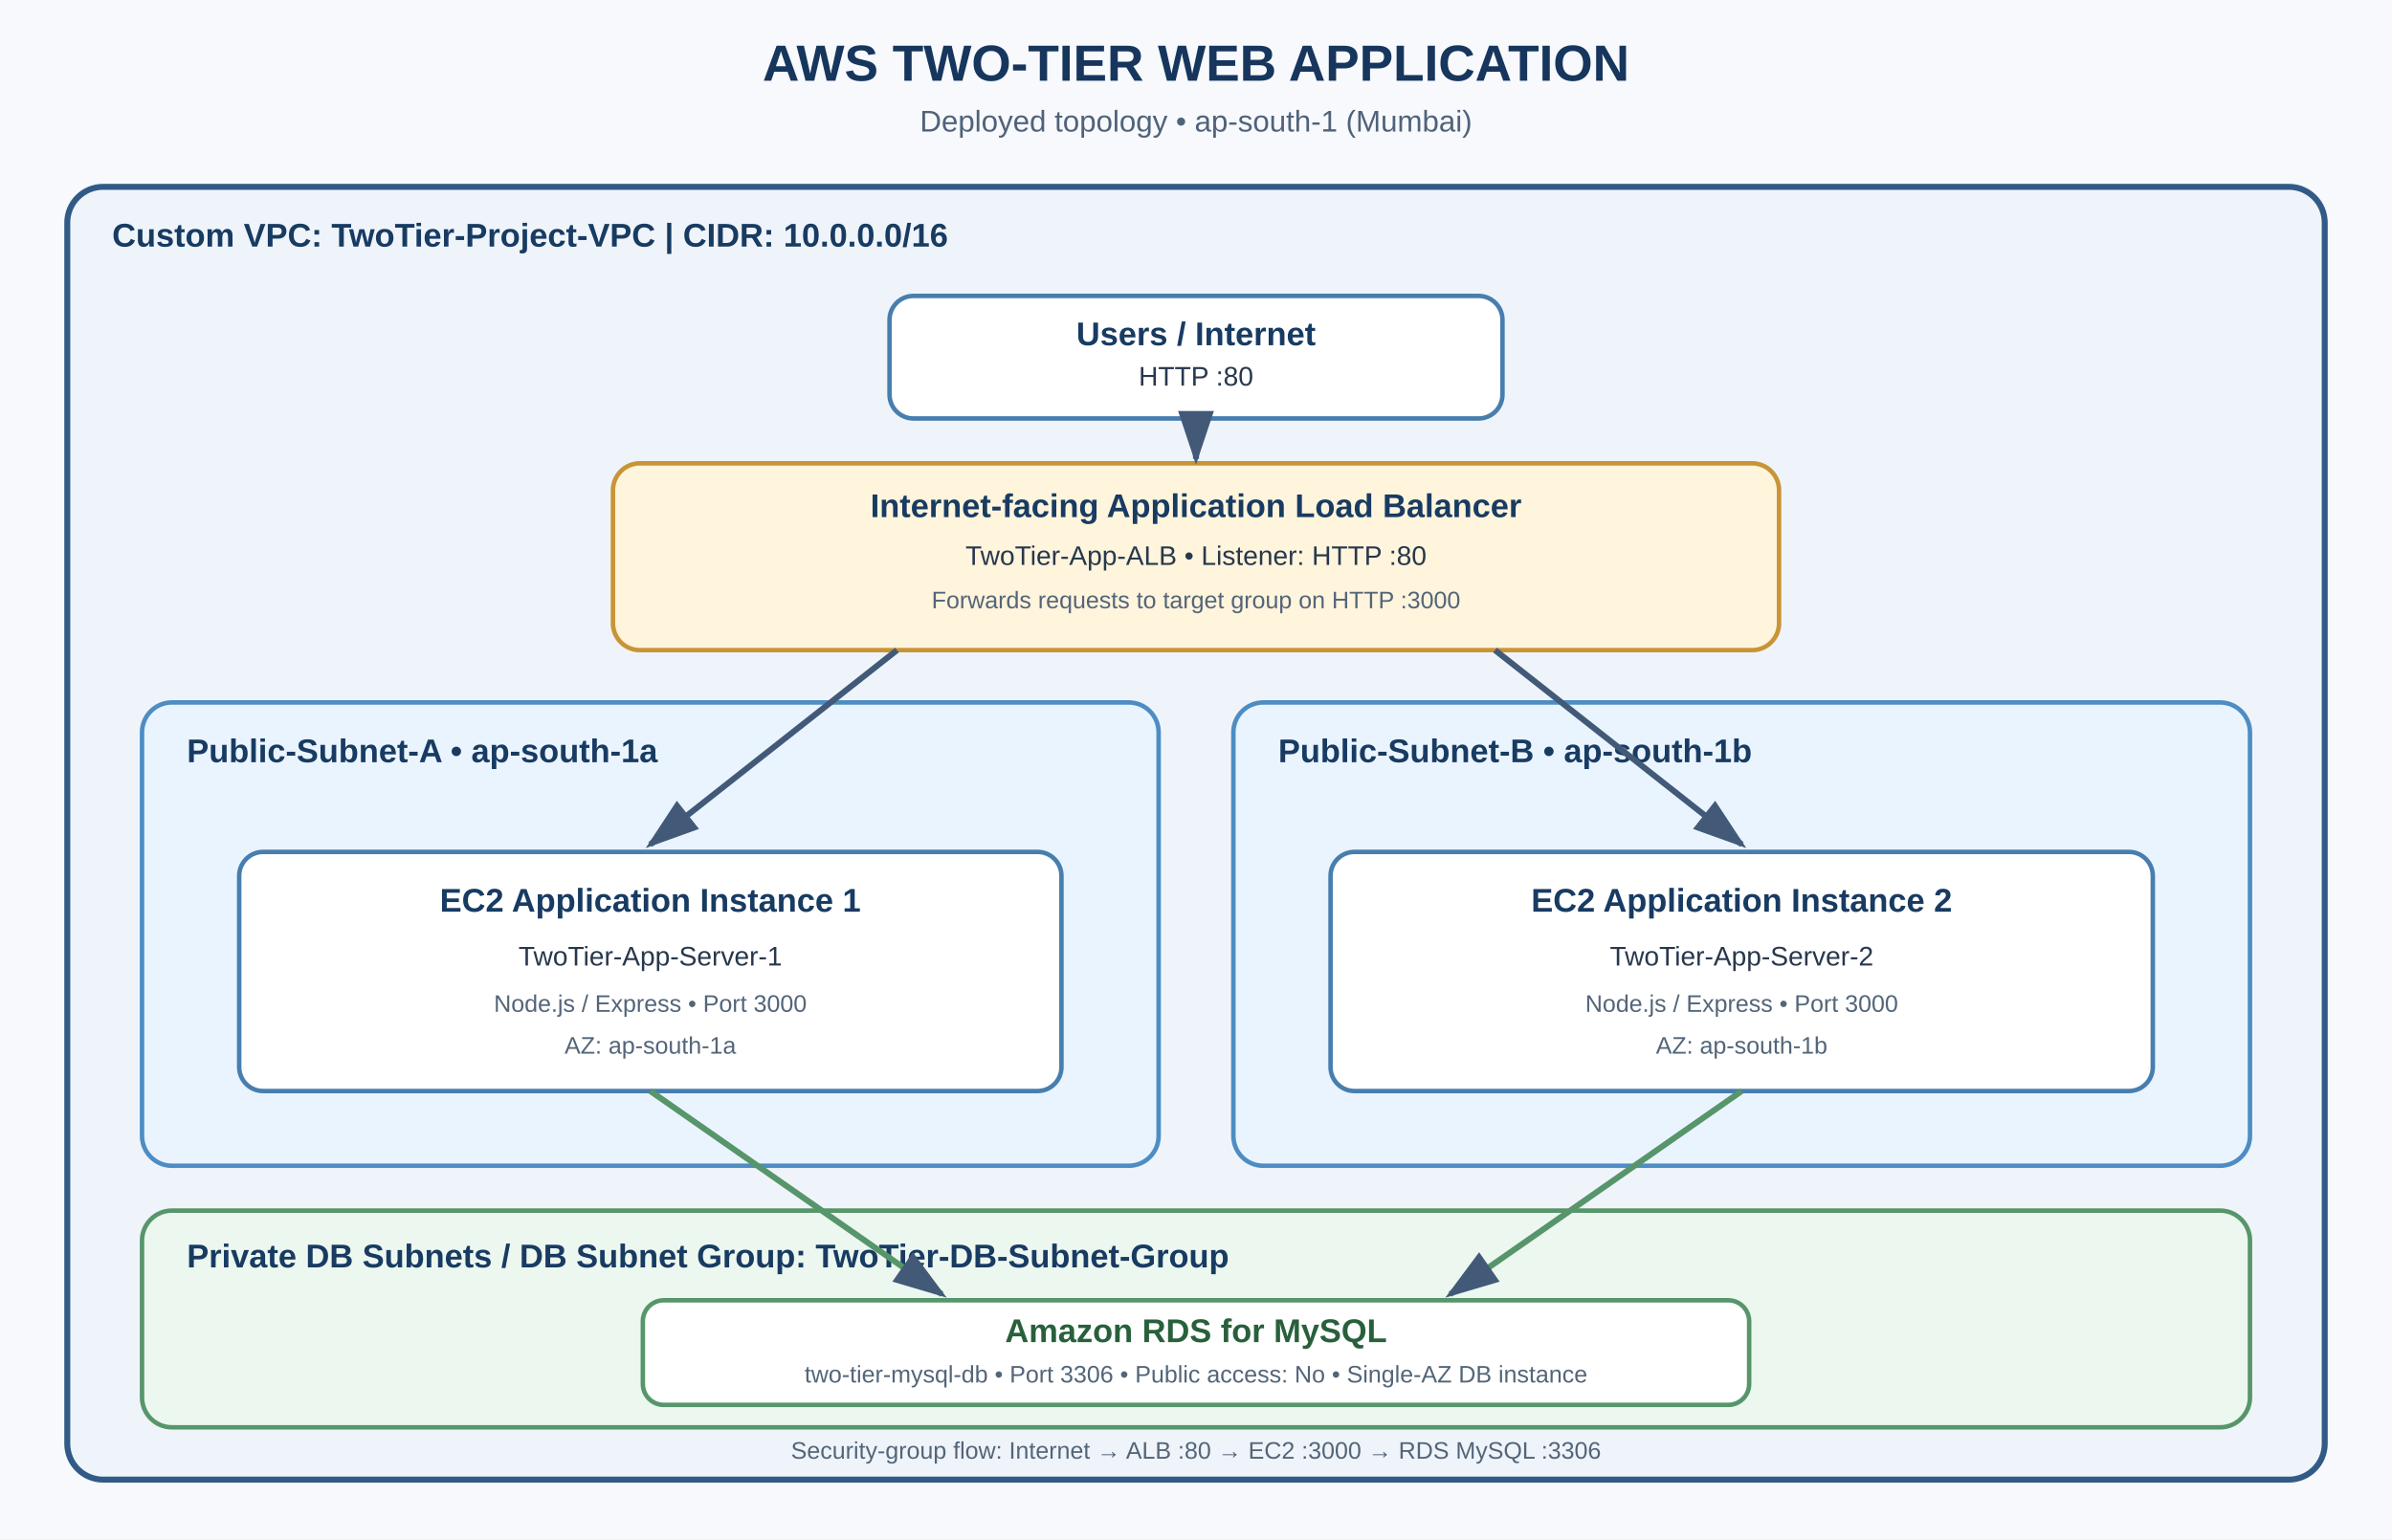
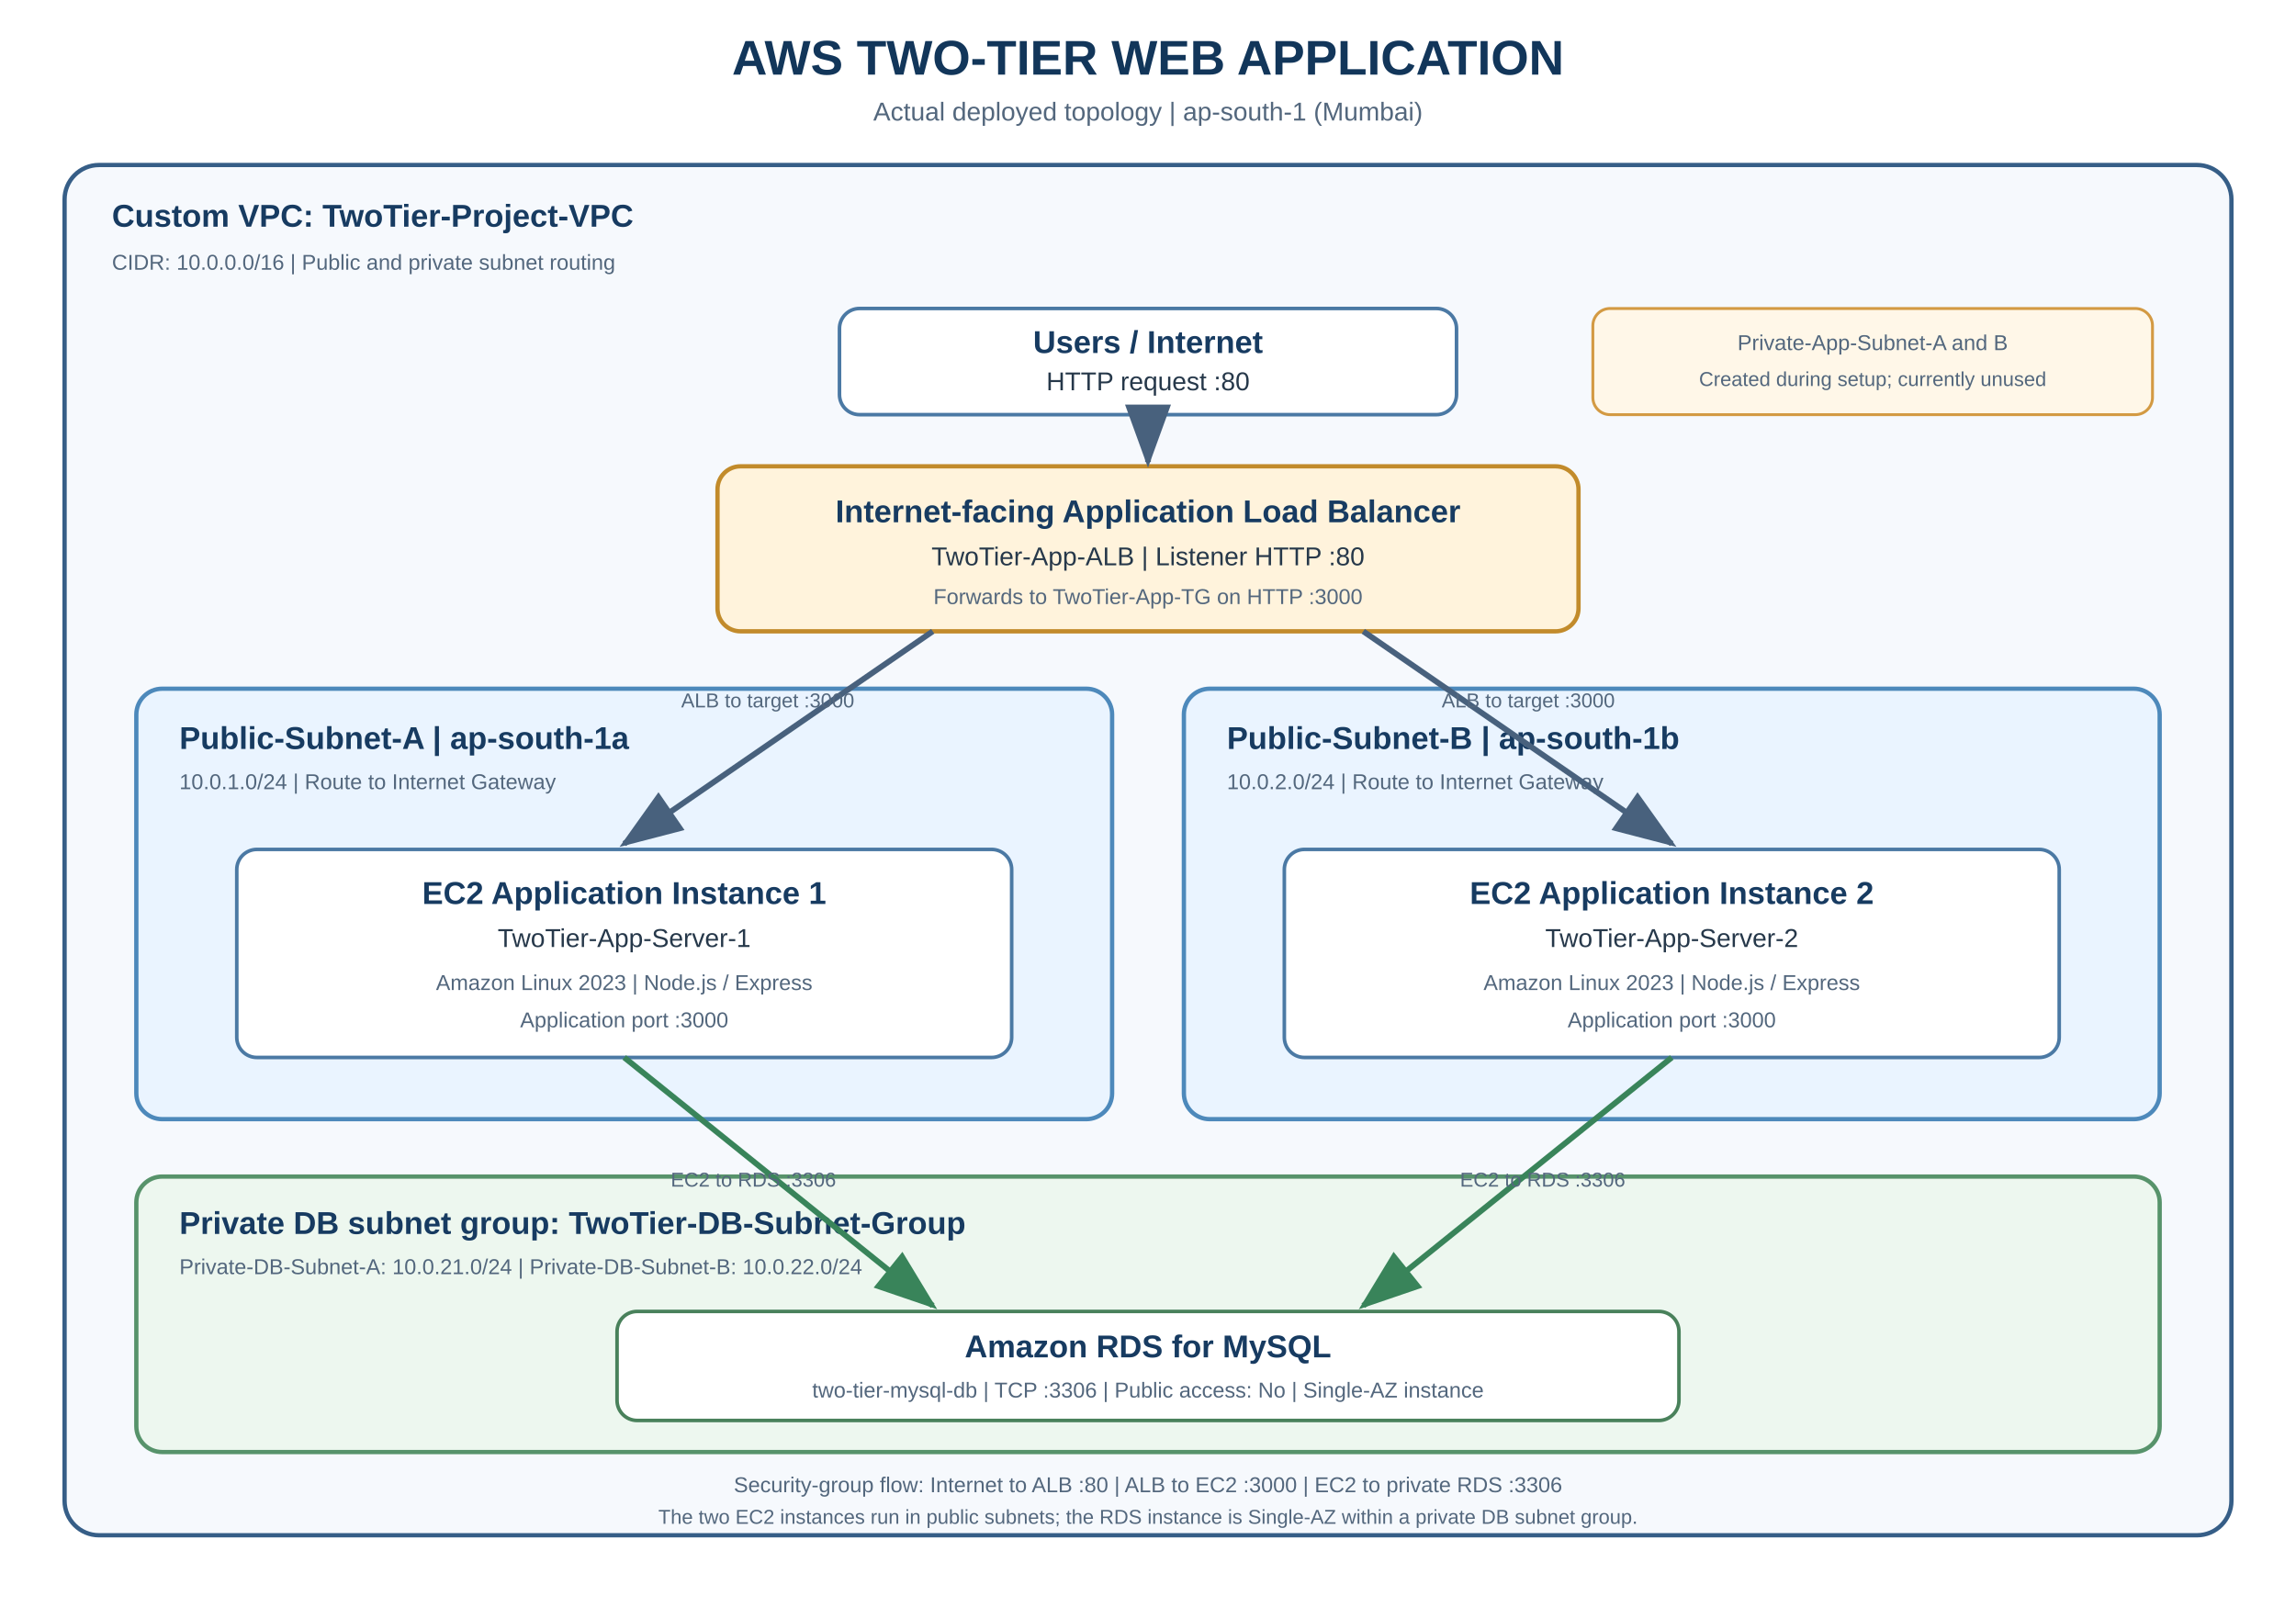
- <svg xmlns="http://www.w3.org/2000/svg" width="1600" height="1030" viewBox="0 0 1600 1030">
+ <svg xmlns="http://www.w3.org/2000/svg" width="1600" height="1120" viewBox="0 0 1600 1120">
  <defs>
-     <marker id="arrow" markerWidth="10" markerHeight="10" refX="8" refY="3" orient="auto">
-       <path d="M0,0 L0,6 L9,3 z" fill="#425a78" />
+     <marker id="arrow" markerWidth="12" markerHeight="12" refX="10" refY="4" orient="auto">
+       <path d="M0 0 L0 8 L11 4 Z" fill="#48617d" />
+     </marker>
+     <marker id="greenArrow" markerWidth="12" markerHeight="12" refX="10" refY="4" orient="auto">
+       <path d="M0 0 L0 8 L11 4 Z" fill="#39845a" />
    </marker>
    <style>
- .t{font:700 34px Arial;fill:#17365d}.sub{font:20px Arial;fill:#50627a}.h{font:700 22px Arial;fill:#183b62}.b{font:18px Arial;fill:#27384c}.s{font:16px Arial;fill:#536579}.box{fill:#fff;stroke:#477eae;stroke-width:3}.pub{fill:#eaf4ff;stroke:#4d8dc4;stroke-width:3}.pri{fill:#ecf7ef;stroke:#57956a;stroke-width:3}.alb{fill:#fff4dc;stroke:#c89436;stroke-width:3}.line{stroke:#425a78;stroke-width:4;fill:none;marker-end:url(#arrow)}.dbline{stroke:#57956a;stroke-width:4;fill:none;marker-end:url(#arrow)}
- </style>
+     .title{font:700 34px Arial,sans-serif;fill:#12365a}.subtitle{font:18px Arial,sans-serif;fill:#53677d}
+     .heading{font:700 22px Arial,sans-serif;fill:#173b61}.body{font:18px Arial,sans-serif;fill:#26384a}
+     .small{font:15px Arial,sans-serif;fill:#53677d}.tiny{font:14px Arial,sans-serif;fill:#53677d}
+     .vpc{fill:#f6f9fd;stroke:#365e87;stroke-width:3}.public{fill:#eaf4ff;stroke:#4d89bb;stroke-width:3}
+     .private{fill:#edf7ef;stroke:#57936b;stroke-width:3}.alb{fill:#fff3dc;stroke:#c28b2b;stroke-width:3}
+     .server{fill:white;stroke:#4b79a4;stroke-width:2.5}.database{fill:white;stroke:#49815b;stroke-width:2.5}
+     .route{fill:none;stroke:#48617d;stroke-width:4;marker-end:url(#arrow)}
+     .dbroute{fill:none;stroke:#39845a;stroke-width:4;marker-end:url(#greenArrow)}
+     .note{fill:#fff7e8;stroke:#d39a43;stroke-width:2}
+   </style>
  </defs>
-   <rect width="1600" height="1030" fill="#f7f9fc" />
-   <text x="800" y="54" text-anchor="middle" class="t">AWS TWO-TIER WEB APPLICATION</text>
-   <text x="800" y="88" text-anchor="middle" class="sub">Deployed topology • ap-south-1 (Mumbai)</text>
-   <rect x="45" y="125" width="1510" height="865" rx="24" fill="#eff4fa" stroke="#315b86" stroke-width="4" />
-   <text x="75" y="165" class="h">Custom VPC: TwoTier-Project-VPC  |  CIDR: 10.0.0.0/16</text>
-   <rect x="595" y="198" width="410" height="82" rx="16" class="box" />
-   <text x="800" y="231" text-anchor="middle" class="h">Users / Internet</text>
-   <text x="800" y="258" text-anchor="middle" class="b">HTTP :80</text>
-   <rect x="410" y="310" width="780" height="125" rx="18" class="alb" />
-   <text x="800" y="346" text-anchor="middle" class="h">Internet-facing Application Load Balancer</text>
-   <text x="800" y="378" text-anchor="middle" class="b">TwoTier-App-ALB • Listener: HTTP :80</text>
-   <text x="800" y="407" text-anchor="middle" class="s">Forwards requests to target group on HTTP :3000</text>
-   <path d="M800 280 L800 307" class="line" />
-   <rect x="95" y="470" width="680" height="310" rx="20" class="pub" />
-   <rect x="825" y="470" width="680" height="310" rx="20" class="pub" />
-   <text x="125" y="510" class="h">Public-Subnet-A • ap-south-1a</text>
-   <text x="855" y="510" class="h">Public-Subnet-B • ap-south-1b</text>
-   <rect x="160" y="570" width="550" height="160" rx="16" class="box" />
-   <text x="435" y="610" text-anchor="middle" class="h">EC2 Application Instance 1</text>
-   <text x="435" y="646" text-anchor="middle" class="b">TwoTier-App-Server-1</text>
-   <text x="435" y="677" text-anchor="middle" class="s">Node.js / Express • Port 3000</text>
-   <text x="435" y="705" text-anchor="middle" class="s">AZ: ap-south-1a</text>
-   <rect x="890" y="570" width="550" height="160" rx="16" class="box" />
-   <text x="1165" y="610" text-anchor="middle" class="h">EC2 Application Instance 2</text>
-   <text x="1165" y="646" text-anchor="middle" class="b">TwoTier-App-Server-2</text>
-   <text x="1165" y="677" text-anchor="middle" class="s">Node.js / Express • Port 3000</text>
-   <text x="1165" y="705" text-anchor="middle" class="s">AZ: ap-south-1b</text>
-   <path d="M600 435 L435 565" class="line" />
-   <path d="M1000 435 L1165 565" class="line" />
-   <rect x="95" y="810" width="1410" height="145" rx="20" class="pri" />
-   <text x="125" y="848" class="h">Private DB Subnets / DB Subnet Group: TwoTier-DB-Subnet-Group</text>
-   <rect x="430" y="870" width="740" height="70" rx="14" class="box" style="stroke:#57956a" />
-   <text x="800" y="898" text-anchor="middle" class="h" style="fill:#28603c">Amazon RDS for MySQL</text>
-   <text x="800" y="925" text-anchor="middle" class="s">two-tier-mysql-db • Port 3306 • Public access: No • Single-AZ DB instance</text>
-   <path d="M435 730 L630 866" class="dbline" />
-   <path d="M1165 730 L970 866" class="dbline" />
-   <text x="800" y="976" text-anchor="middle" class="s">Security-group flow: Internet → ALB :80 → EC2 :3000 → RDS MySQL :3306</text>
+   <rect width="1600" height="1120" fill="#ffffff" />
+   <text x="800" y="52" class="title" text-anchor="middle">AWS TWO-TIER WEB APPLICATION</text>
+   <text x="800" y="84" class="subtitle" text-anchor="middle">Actual deployed topology | ap-south-1 (Mumbai)</text>
+   <rect x="45" y="115" width="1510" height="955" rx="24" class="vpc" />
+   <text x="78" y="158" class="heading">Custom VPC: TwoTier-Project-VPC</text>
+   <text x="78" y="188" class="small">CIDR: 10.0.0.0/16 | Public and private subnet routing</text>
+   <rect x="585" y="215" width="430" height="74" rx="14" class="server" />
+   <text x="800" y="246" class="heading" text-anchor="middle">Users / Internet</text>
+   <text x="800" y="272" class="body" text-anchor="middle">HTTP request :80</text>
+   <rect x="500" y="325" width="600" height="115" rx="16" class="alb" />
+   <text x="800" y="364" class="heading" text-anchor="middle">Internet-facing Application Load Balancer</text>
+   <text x="800" y="394" class="body" text-anchor="middle">TwoTier-App-ALB | Listener HTTP :80</text>
+   <text x="800" y="421" class="small" text-anchor="middle">Forwards to TwoTier-App-TG on HTTP :3000</text>
+   <path d="M800 289 V322" class="route" />
+   <rect x="95" y="480" width="680" height="300" rx="18" class="public" />
+   <rect x="825" y="480" width="680" height="300" rx="18" class="public" />
+   <text x="125" y="522" class="heading">Public-Subnet-A | ap-south-1a</text>
+   <text x="125" y="550" class="small">10.0.1.0/24 | Route to Internet Gateway</text>
+   <text x="855" y="522" class="heading">Public-Subnet-B | ap-south-1b</text>
+   <text x="855" y="550" class="small">10.0.2.0/24 | Route to Internet Gateway</text>
+   <rect x="165" y="592" width="540" height="145" rx="14" class="server" />
+   <text x="435" y="630" class="heading" text-anchor="middle">EC2 Application Instance 1</text>
+   <text x="435" y="660" class="body" text-anchor="middle">TwoTier-App-Server-1</text>
+   <text x="435" y="690" class="small" text-anchor="middle">Amazon Linux 2023 | Node.js / Express</text>
+   <text x="435" y="716" class="small" text-anchor="middle">Application port :3000</text>
+   <rect x="895" y="592" width="540" height="145" rx="14" class="server" />
+   <text x="1165" y="630" class="heading" text-anchor="middle">EC2 Application Instance 2</text>
+   <text x="1165" y="660" class="body" text-anchor="middle">TwoTier-App-Server-2</text>
+   <text x="1165" y="690" class="small" text-anchor="middle">Amazon Linux 2023 | Node.js / Express</text>
+   <text x="1165" y="716" class="small" text-anchor="middle">Application port :3000</text>
+   <path d="M650 440 L435 588" class="route" />
+   <path d="M950 440 L1165 588" class="route" />
+   <text x="535" y="493" class="tiny" text-anchor="middle">ALB to target :3000</text>
+   <text x="1065" y="493" class="tiny" text-anchor="middle">ALB to target :3000</text>
+   <rect x="95" y="820" width="1410" height="192" rx="18" class="private" />
+   <text x="125" y="860" class="heading">Private DB subnet group: TwoTier-DB-Subnet-Group</text>
+   <text x="125" y="888" class="small">Private-DB-Subnet-A: 10.0.21.0/24 | Private-DB-Subnet-B: 10.0.22.0/24</text>
+   <rect x="430" y="914" width="740" height="76" rx="14" class="database" />
+   <text x="800" y="946" class="heading" text-anchor="middle">Amazon RDS for MySQL</text>
+   <text x="800" y="974" class="small" text-anchor="middle">two-tier-mysql-db | TCP :3306 | Public access: No | Single-AZ instance</text>
+   <path d="M435 737 L650 910" class="dbroute" />
+   <path d="M1165 737 L950 910" class="dbroute" />
+   <text x="525" y="827" class="tiny" text-anchor="middle">EC2 to RDS :3306</text>
+   <text x="1075" y="827" class="tiny" text-anchor="middle">EC2 to RDS :3306</text>
+   <rect x="1110" y="215" width="390" height="74" rx="12" class="note" />
+   <text x="1305" y="244" class="small" text-anchor="middle">Private-App-Subnet-A and B</text>
+   <text x="1305" y="269" class="tiny" text-anchor="middle">Created during setup; currently unused</text>
+   <text x="800" y="1040" class="small" text-anchor="middle">Security-group flow: Internet to ALB :80 | ALB to EC2 :3000 | EC2 to private RDS :3306</text>
+   <text x="800" y="1062" class="tiny" text-anchor="middle">The two EC2 instances run in public subnets; the RDS instance is Single-AZ within a private DB subnet group.</text>
</svg>
